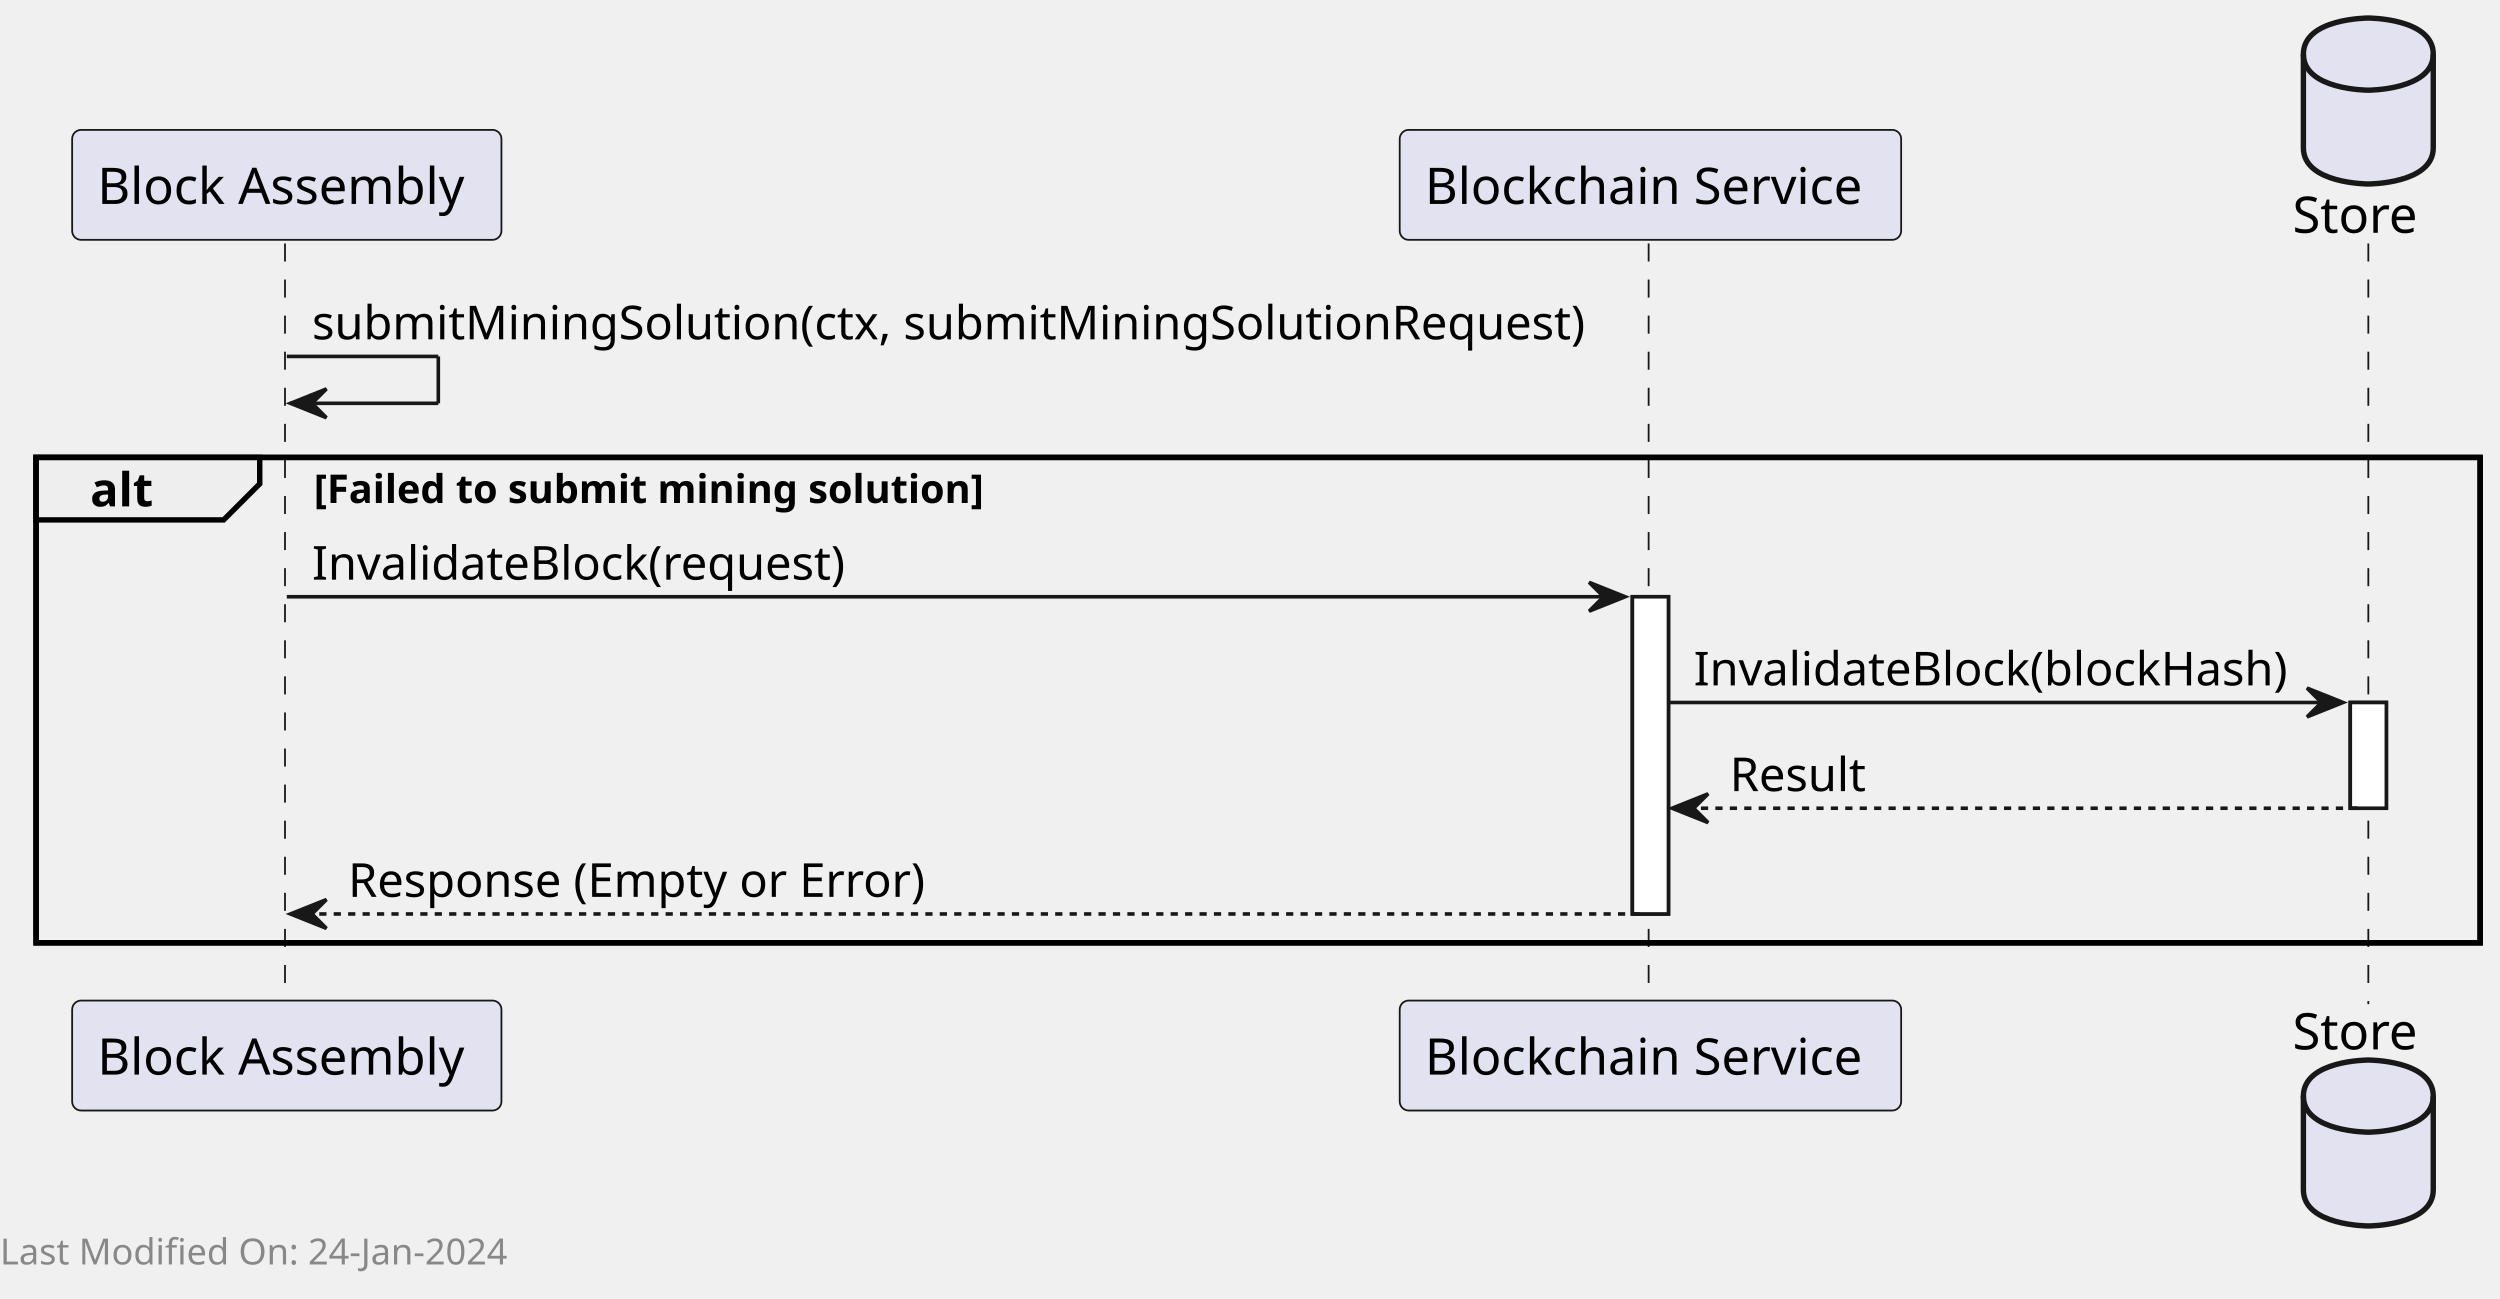
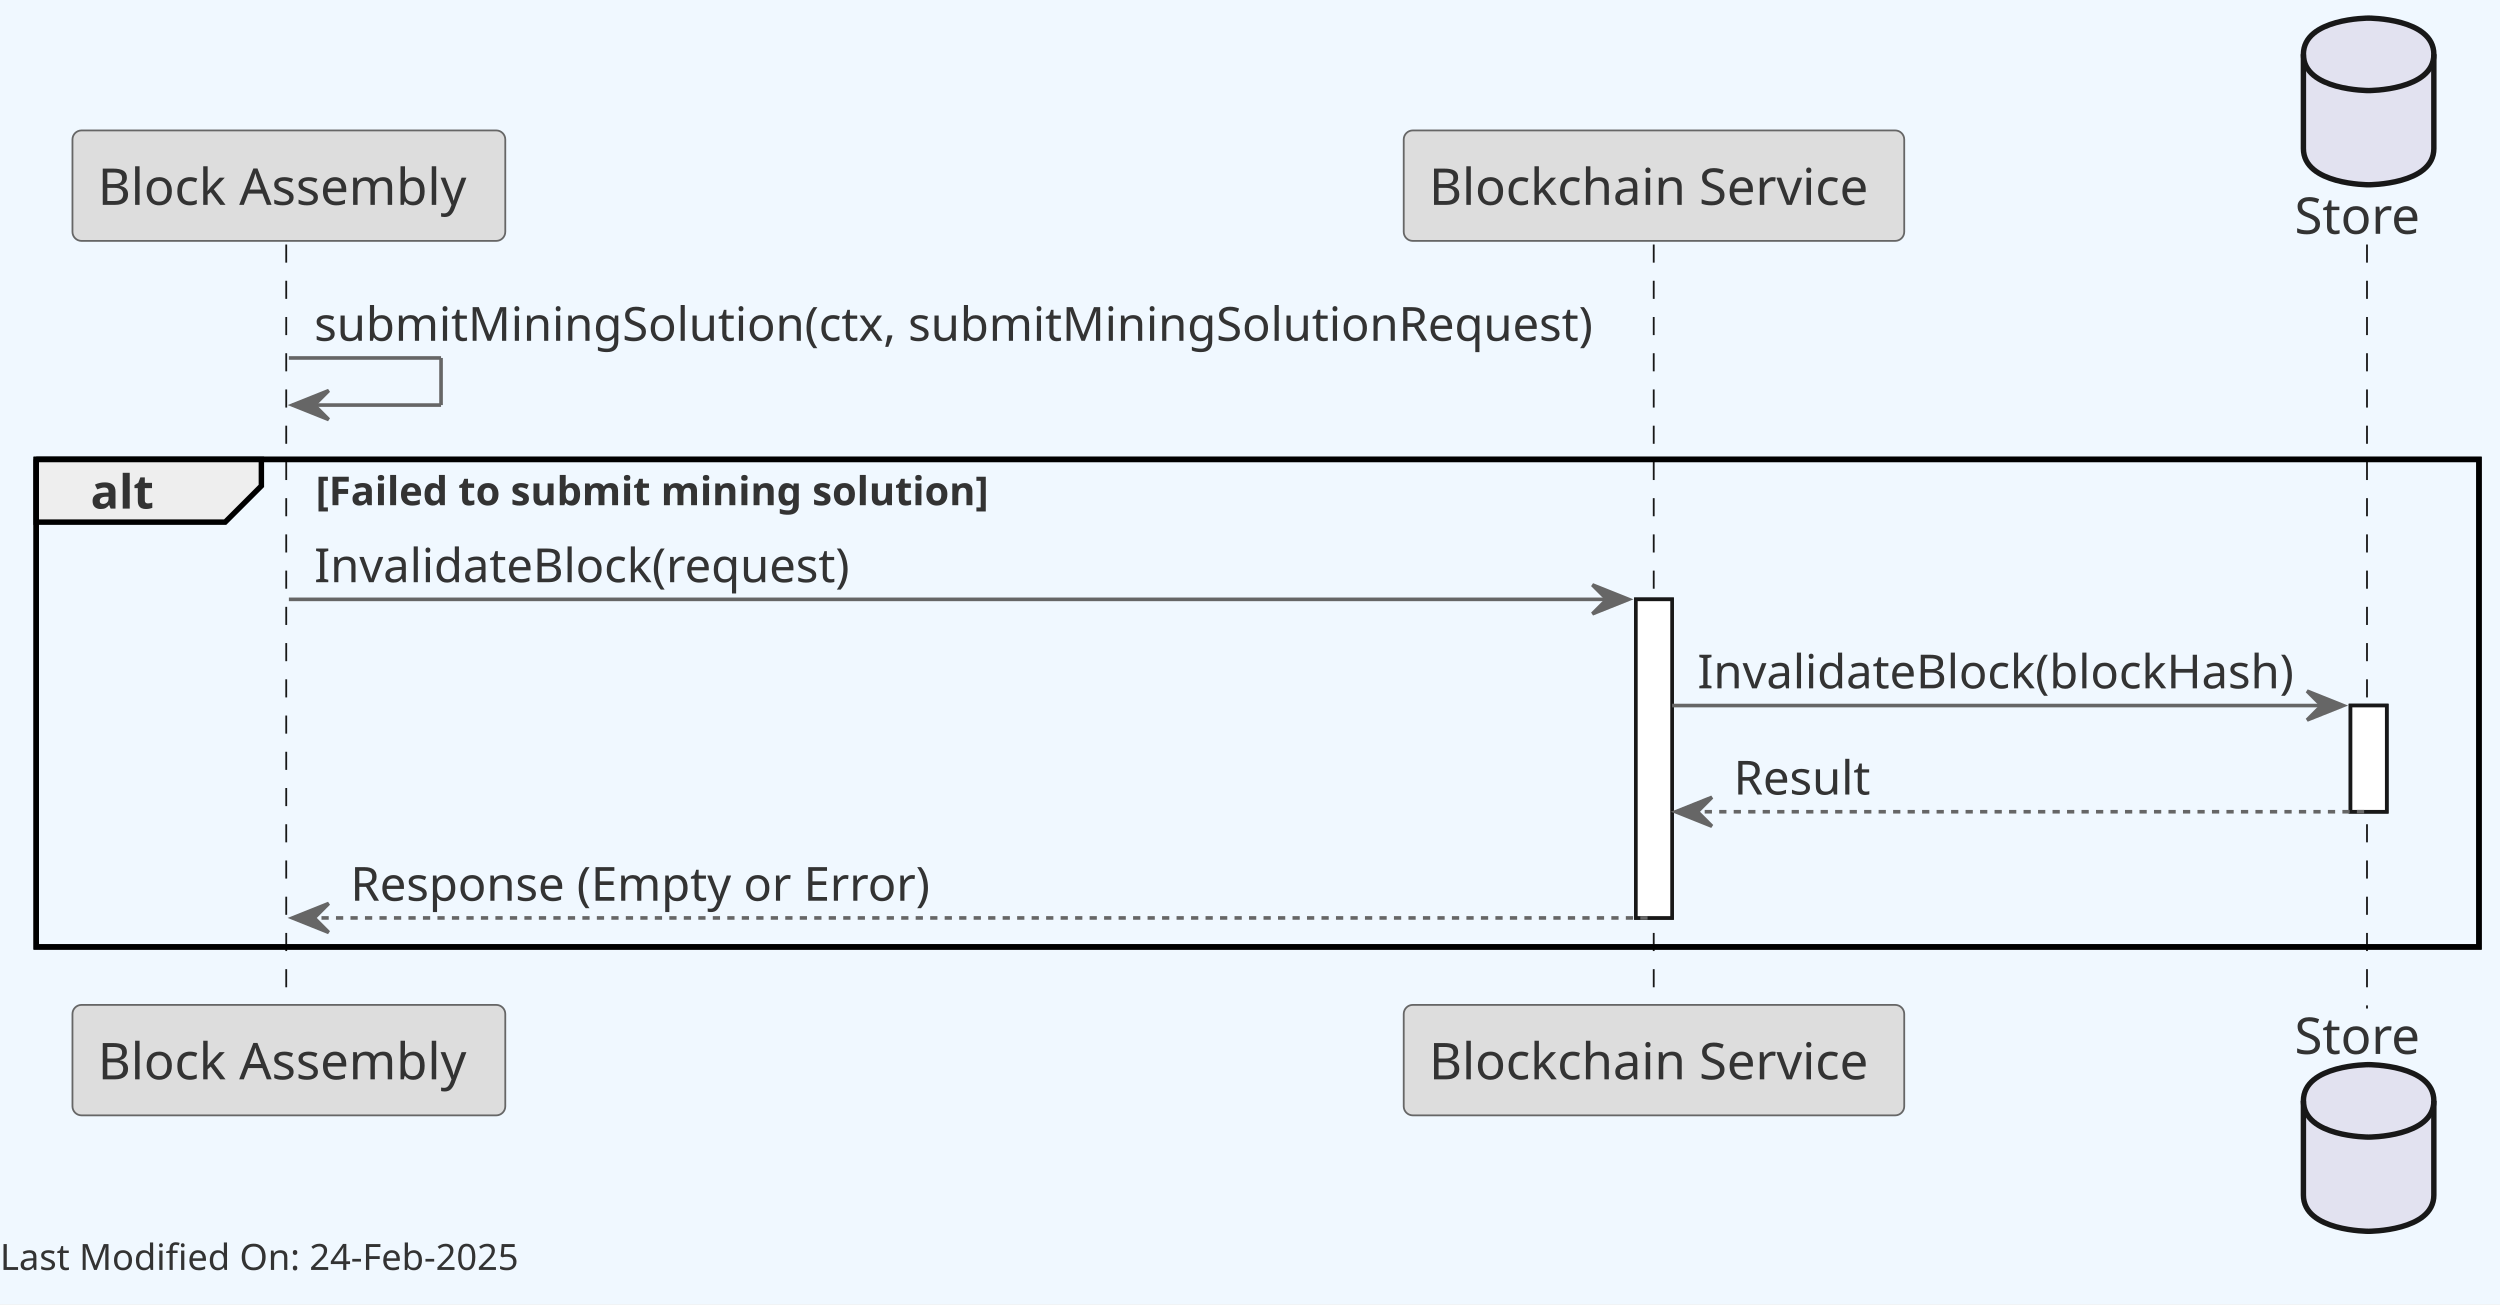
- <svg xmlns="http://www.w3.org/2000/svg" contentStyleType="text/css" height="360" preserveAspectRatio="none" viewBox="0 0 693 360" width="693" zoomAndPan="magnify">
-   <path d="m452.5 165.42h10v87.932h-10z" fill="#fff" stroke="#181818" />
-   <path d="m651.5 194.731h10v29.311h-10z" fill="#fff" stroke="#181818" />
-   <path d="m10 126.799h677.5v134.553h-677.5z" fill="none" stroke="#000" stroke-width="1.5" />
-   <g stroke="#181818" stroke-width=".5">
-     <g stroke-dasharray="5 5">
-       <path d="m79 67.488v210.863" />
-       <path d="m457 67.488v210.863" />
-       <path d="m656.5 67.488v210.863" />
-     </g>
-     <rect fill="#e2e2f0" height="30.488" rx="2.5" width="119" x="20" y="36" />
-   </g>
-   <text font-family="sans-serif" font-size="14" lengthAdjust="spacing" textLength="105" x="27" y="56.535">Block Assembly</text>
-   <rect fill="#e2e2f0" height="30.488" rx="2.5" stroke="#181818" stroke-width=".5" width="119" x="20" y="277.352" />
-   <text font-family="sans-serif" font-size="14" lengthAdjust="spacing" textLength="105" x="27" y="297.887">Block Assembly</text>
-   <rect fill="#e2e2f0" height="30.488" rx="2.5" stroke="#181818" stroke-width=".5" width="139" x="388" y="36" />
-   <text font-family="sans-serif" font-size="14" lengthAdjust="spacing" textLength="125" x="395" y="56.535">Blockchain Service</text>
-   <rect fill="#e2e2f0" height="30.488" rx="2.5" stroke="#181818" stroke-width=".5" width="139" x="388" y="277.352" />
-   <text font-family="sans-serif" font-size="14" lengthAdjust="spacing" textLength="125" x="395" y="297.887">Blockchain Service</text>
-   <text font-family="sans-serif" font-size="14" lengthAdjust="spacing" textLength="36" x="635.5" y="64.535">Store</text>
-   <path d="m638.5 15c0-10 18-10 18-10s18 0 18 10v26c0 10-18 10-18 10s-18 0-18-10z" fill="#e2e2f0" stroke="#181818" stroke-width="1.5" />
-   <path d="m638.5 15c0 10 18 10 18 10s18 0 18-10" fill="none" stroke="#181818" stroke-width="1.5" />
-   <text font-family="sans-serif" font-size="14" lengthAdjust="spacing" textLength="36" x="635.5" y="290.887">Store</text>
-   <g stroke="#181818">
-     <path d="m638.5 303.84c0-10 18-10 18-10s18 0 18 10v26c0 10-18 10-18 10s-18 0-18-10z" fill="#e2e2f0" stroke-width="1.5" />
-     <path d="m638.5 303.84c0 10 18 10 18 10s18 0 18-10" fill="none" stroke-width="1.5" />
-     <path d="m452.5 165.42h10v87.932h-10z" fill="#fff" />
-     <path d="m651.5 194.731h10v29.311h-10z" fill="#fff" />
-     <path d="m79.5 98.799h42" />
-     <path d="m121.5 98.799v13" />
-     <path d="m80.5 111.799h41" />
-     <path d="m90.5 107.799-10 4 10 4-4-4z" fill="#181818" />
-   </g>
-   <text font-family="sans-serif" font-size="13" lengthAdjust="spacing" textLength="364" x="86.5" y="94.057">submitMiningSolution(ctx, submitMiningSolutionRequest)</text>
-   <path d="m10 126.799h62v7.311l-10 10h-52z" fill="#eee" stroke="#000" stroke-width="1.5" />
-   <path d="m10 126.799h677.5v134.553h-677.5z" fill="none" stroke="#000" stroke-width="1.5" />
-   <text font-family="sans-serif" font-size="13" font-weight="bold" lengthAdjust="spacing" textLength="17" x="25" y="140.367">alt</text>
-   <text font-family="sans-serif" font-size="11" font-weight="bold" lengthAdjust="spacing" textLength="193" x="87" y="139.434">[Failed to submit mining solution]</text>
-   <path d="m440.5 161.42 10 4-10 4 4-4z" fill="#181818" stroke="#181818" />
-   <path d="m79.5 165.42h367" stroke="#181818" />
-   <text font-family="sans-serif" font-size="13" lengthAdjust="spacing" textLength="150" x="86.5" y="160.678">InvalidateBlock(request)</text>
-   <path d="m639.5 190.731 10 4-10 4 4-4z" fill="#181818" stroke="#181818" />
-   <path d="m462.5 194.731h183" stroke="#181818" />
-   <text font-family="sans-serif" font-size="13" lengthAdjust="spacing" textLength="170" x="469.5" y="189.988">InvalidateBlock(blockHash)</text>
-   <path d="m473.5 220.041-10 4 10 4-4-4z" fill="#181818" stroke="#181818" />
-   <path d="m467.5 224.041h188" stroke="#181818" stroke-dasharray="2 2" />
-   <text font-family="sans-serif" font-size="13" lengthAdjust="spacing" textLength="39" x="479.5" y="219.299">Result</text>
-   <path d="m90.5 249.352-10 4 10 4-4-4z" fill="#181818" stroke="#181818" />
-   <path d="m84.5 253.352h372" stroke="#181818" stroke-dasharray="2 2" />
-   <g font-family="sans-serif">
-     <text font-size="13" lengthAdjust="spacing" textLength="162" x="96.5" y="248.609">Response (Empty or Error)</text>
-     <text fill="#888" font-size="10" lengthAdjust="spacing" textLength="152" y="350.508">Last Modified On: 24-Jan-2024</text>
+ <svg xmlns="http://www.w3.org/2000/svg" contentStyleType="text/css" height="360px" preserveAspectRatio="none" style="width:690px;height:360px;background:#F0F8FF;" version="1.1" viewBox="0 0 690 360" width="690px" zoomAndPan="magnify">
+   <defs />
+   <g>
+     <rect fill="#F0F8FF" height="360" style="stroke:none;stroke-width:1.0;" width="690" x="0" y="0" />
+     <rect fill="#FFFFFF" height="87.932" style="stroke:#181818;stroke-width:1.0;" width="10" x="451.498" y="165.42" />
+     <rect fill="#FFFFFF" height="29.311" style="stroke:#181818;stroke-width:1.0;" width="10" x="648.742" y="194.731" />
+     <rect fill="none" height="134.553" style="stroke:#000000;stroke-width:1.5;" width="674.194" x="10" y="126.799" />
+     <line style="stroke:#181818;stroke-width:0.5;stroke-dasharray:5.0,5.0;" x1="79" x2="79" y1="67.488" y2="278.352" />
+     <line style="stroke:#181818;stroke-width:0.5;stroke-dasharray:5.0,5.0;" x1="456.427" x2="456.427" y1="67.488" y2="278.352" />
+     <line style="stroke:#181818;stroke-width:0.5;stroke-dasharray:5.0,5.0;" x1="653.29" x2="653.29" y1="67.488" y2="278.352" />
+     <rect fill="#DDDDDD" height="30.488" rx="2.5" ry="2.5" style="stroke:#666666;stroke-width:0.5;" width="119.458" x="20" y="36" />
+     <text fill="#333333" font-family="sans-serif" font-size="14" lengthAdjust="spacing" textLength="105.458" x="27" y="56.535">Block Assembly</text>
+     <rect fill="#DDDDDD" height="30.488" rx="2.5" ry="2.5" style="stroke:#666666;stroke-width:0.5;" width="119.458" x="20" y="277.352" />
+     <text fill="#333333" font-family="sans-serif" font-size="14" lengthAdjust="spacing" textLength="105.458" x="27" y="297.887">Block Assembly</text>
+     <rect fill="#DDDDDD" height="30.488" rx="2.5" ry="2.5" style="stroke:#666666;stroke-width:0.5;" width="138.141" x="387.427" y="36" />
+     <text fill="#333333" font-family="sans-serif" font-size="14" lengthAdjust="spacing" textLength="124.141" x="394.427" y="56.535">Blockchain Service</text>
+     <rect fill="#DDDDDD" height="30.488" rx="2.5" ry="2.5" style="stroke:#666666;stroke-width:0.5;" width="138.141" x="387.427" y="277.352" />
+     <text fill="#333333" font-family="sans-serif" font-size="14" lengthAdjust="spacing" textLength="124.141" x="394.427" y="297.887">Blockchain Service</text>
+     <text fill="#333333" font-family="sans-serif" font-size="14" lengthAdjust="spacing" textLength="34.904" x="633.29" y="64.535">Store</text>
+     <path d="M635.742,15 C635.742,5 653.742,5 653.742,5 C653.742,5 671.742,5 671.742,15 L671.742,41 C671.742,51 653.742,51 653.742,51 C653.742,51 635.742,51 635.742,41 L635.742,15 " fill="#E2E2F0" style="stroke:#181818;stroke-width:1.5;" />
+     <path d="M635.742,15 C635.742,25 653.742,25 653.742,25 C653.742,25 671.742,25 671.742,15 " fill="none" style="stroke:#181818;stroke-width:1.5;" />
+     <text fill="#333333" font-family="sans-serif" font-size="14" lengthAdjust="spacing" textLength="34.904" x="633.29" y="290.887">Store</text>
+     <path d="M635.742,303.84 C635.742,293.84 653.742,293.84 653.742,293.84 C653.742,293.84 671.742,293.84 671.742,303.84 L671.742,329.84 C671.742,339.84 653.742,339.84 653.742,339.84 C653.742,339.84 635.742,339.84 635.742,329.84 L635.742,303.84 " fill="#E2E2F0" style="stroke:#181818;stroke-width:1.5;" />
+     <path d="M635.742,303.84 C635.742,313.84 653.742,313.84 653.742,313.84 C653.742,313.84 671.742,313.84 671.742,303.84 " fill="none" style="stroke:#181818;stroke-width:1.5;" />
+     <rect fill="#FFFFFF" height="87.932" style="stroke:#181818;stroke-width:1.0;" width="10" x="451.498" y="165.42" />
+     <rect fill="#FFFFFF" height="29.311" style="stroke:#181818;stroke-width:1.0;" width="10" x="648.742" y="194.731" />
+     <line style="stroke:#666666;stroke-width:1.0;" x1="79.729" x2="121.729" y1="98.799" y2="98.799" />
+     <line style="stroke:#666666;stroke-width:1.0;" x1="121.729" x2="121.729" y1="98.799" y2="111.799" />
+     <line style="stroke:#666666;stroke-width:1.0;" x1="80.729" x2="121.729" y1="111.799" y2="111.799" />
+     <polygon fill="#666666" points="90.729,107.799,80.729,111.799,90.729,115.799,86.729,111.799" style="stroke:#666666;stroke-width:1.0;" />
+     <text fill="#333333" font-family="sans-serif" font-size="13" lengthAdjust="spacing" textLength="362.769" x="86.729" y="94.057">submitMiningSolution(ctx, submitMiningSolutionRequest)</text>
+     <path d="M10,126.799 L72.139,126.799 L72.139,134.109 L62.139,144.109 L10,144.109 L10,126.799 " fill="#EEEEEE" style="stroke:#000000;stroke-width:1.5;" />
+     <rect fill="none" height="134.553" style="stroke:#000000;stroke-width:1.5;" width="674.194" x="10" y="126.799" />
+     <text fill="#333333" font-family="sans-serif" font-size="13" font-weight="bold" lengthAdjust="spacing" textLength="17.139" x="25" y="140.367">alt</text>
+     <text fill="#333333" font-family="sans-serif" font-size="11" font-weight="bold" lengthAdjust="spacing" textLength="193.102" x="87.139" y="139.434">[Failed to submit mining solution]</text>
+     <polygon fill="#666666" points="439.498,161.42,449.498,165.42,439.498,169.42,443.498,165.42" style="stroke:#666666;stroke-width:1.0;" />
+     <line style="stroke:#666666;stroke-width:1.0;" x1="79.729" x2="445.498" y1="165.42" y2="165.42" />
+     <text fill="#333333" font-family="sans-serif" font-size="13" lengthAdjust="spacing" textLength="150.179" x="86.729" y="160.678">InvalidateBlock(request)</text>
+     <polygon fill="#666666" points="636.742,190.731,646.742,194.731,636.742,198.731,640.742,194.731" style="stroke:#666666;stroke-width:1.0;" />
+     <line style="stroke:#666666;stroke-width:1.0;" x1="461.498" x2="642.742" y1="194.731" y2="194.731" />
+     <text fill="#333333" font-family="sans-serif" font-size="13" lengthAdjust="spacing" textLength="168.245" x="468.498" y="189.988">InvalidateBlock(blockHash)</text>
+     <polygon fill="#666666" points="472.498,220.041,462.498,224.041,472.498,228.041,468.498,224.041" style="stroke:#666666;stroke-width:1.0;" />
+     <line style="stroke:#666666;stroke-width:1.0;stroke-dasharray:2.0,2.0;" x1="466.498" x2="652.742" y1="224.041" y2="224.041" />
+     <text fill="#333333" font-family="sans-serif" font-size="13" lengthAdjust="spacing" textLength="38.778" x="478.498" y="219.299">Result</text>
+     <polygon fill="#666666" points="90.729,249.352,80.729,253.352,90.729,257.352,86.729,253.352" style="stroke:#666666;stroke-width:1.0;" />
+     <line style="stroke:#666666;stroke-width:1.0;stroke-dasharray:2.0,2.0;" x1="84.729" x2="455.498" y1="253.352" y2="253.352" />
+     <text fill="#333333" font-family="sans-serif" font-size="13" lengthAdjust="spacing" textLength="164.303" x="96.729" y="248.609">Response (Empty or Error)</text>
+     <text fill="#333333" font-family="sans-serif" font-size="10" lengthAdjust="spacing" textLength="155.435" x="0" y="350.508">Last Modified On: 24-Feb-2025</text>
  </g>
</svg>
